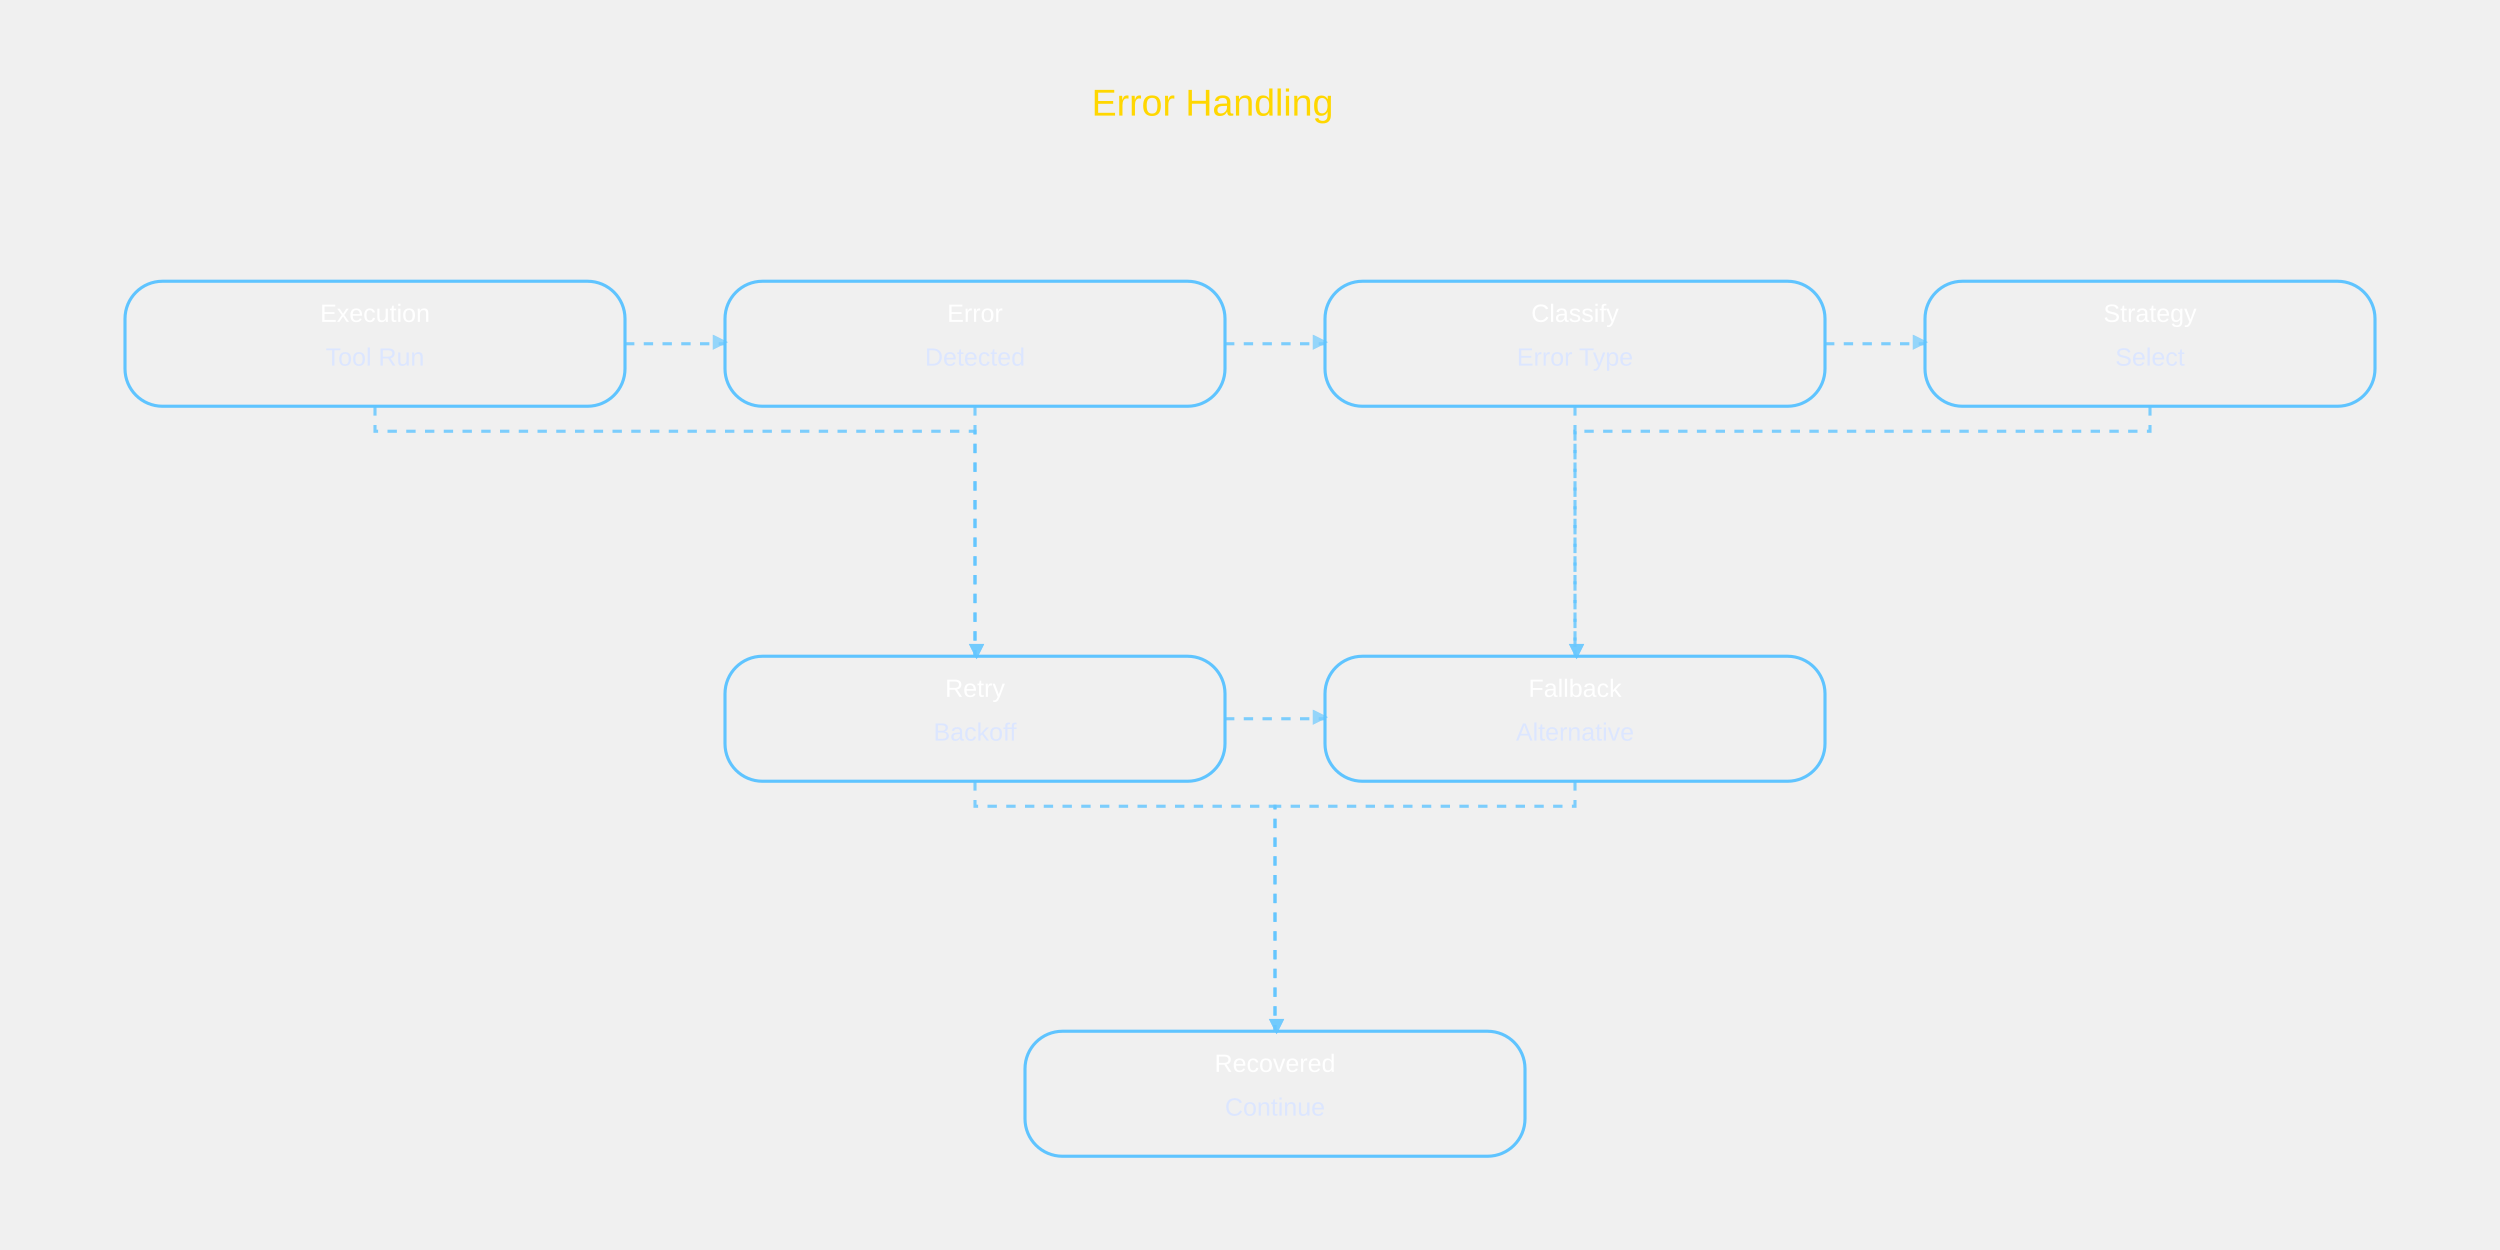
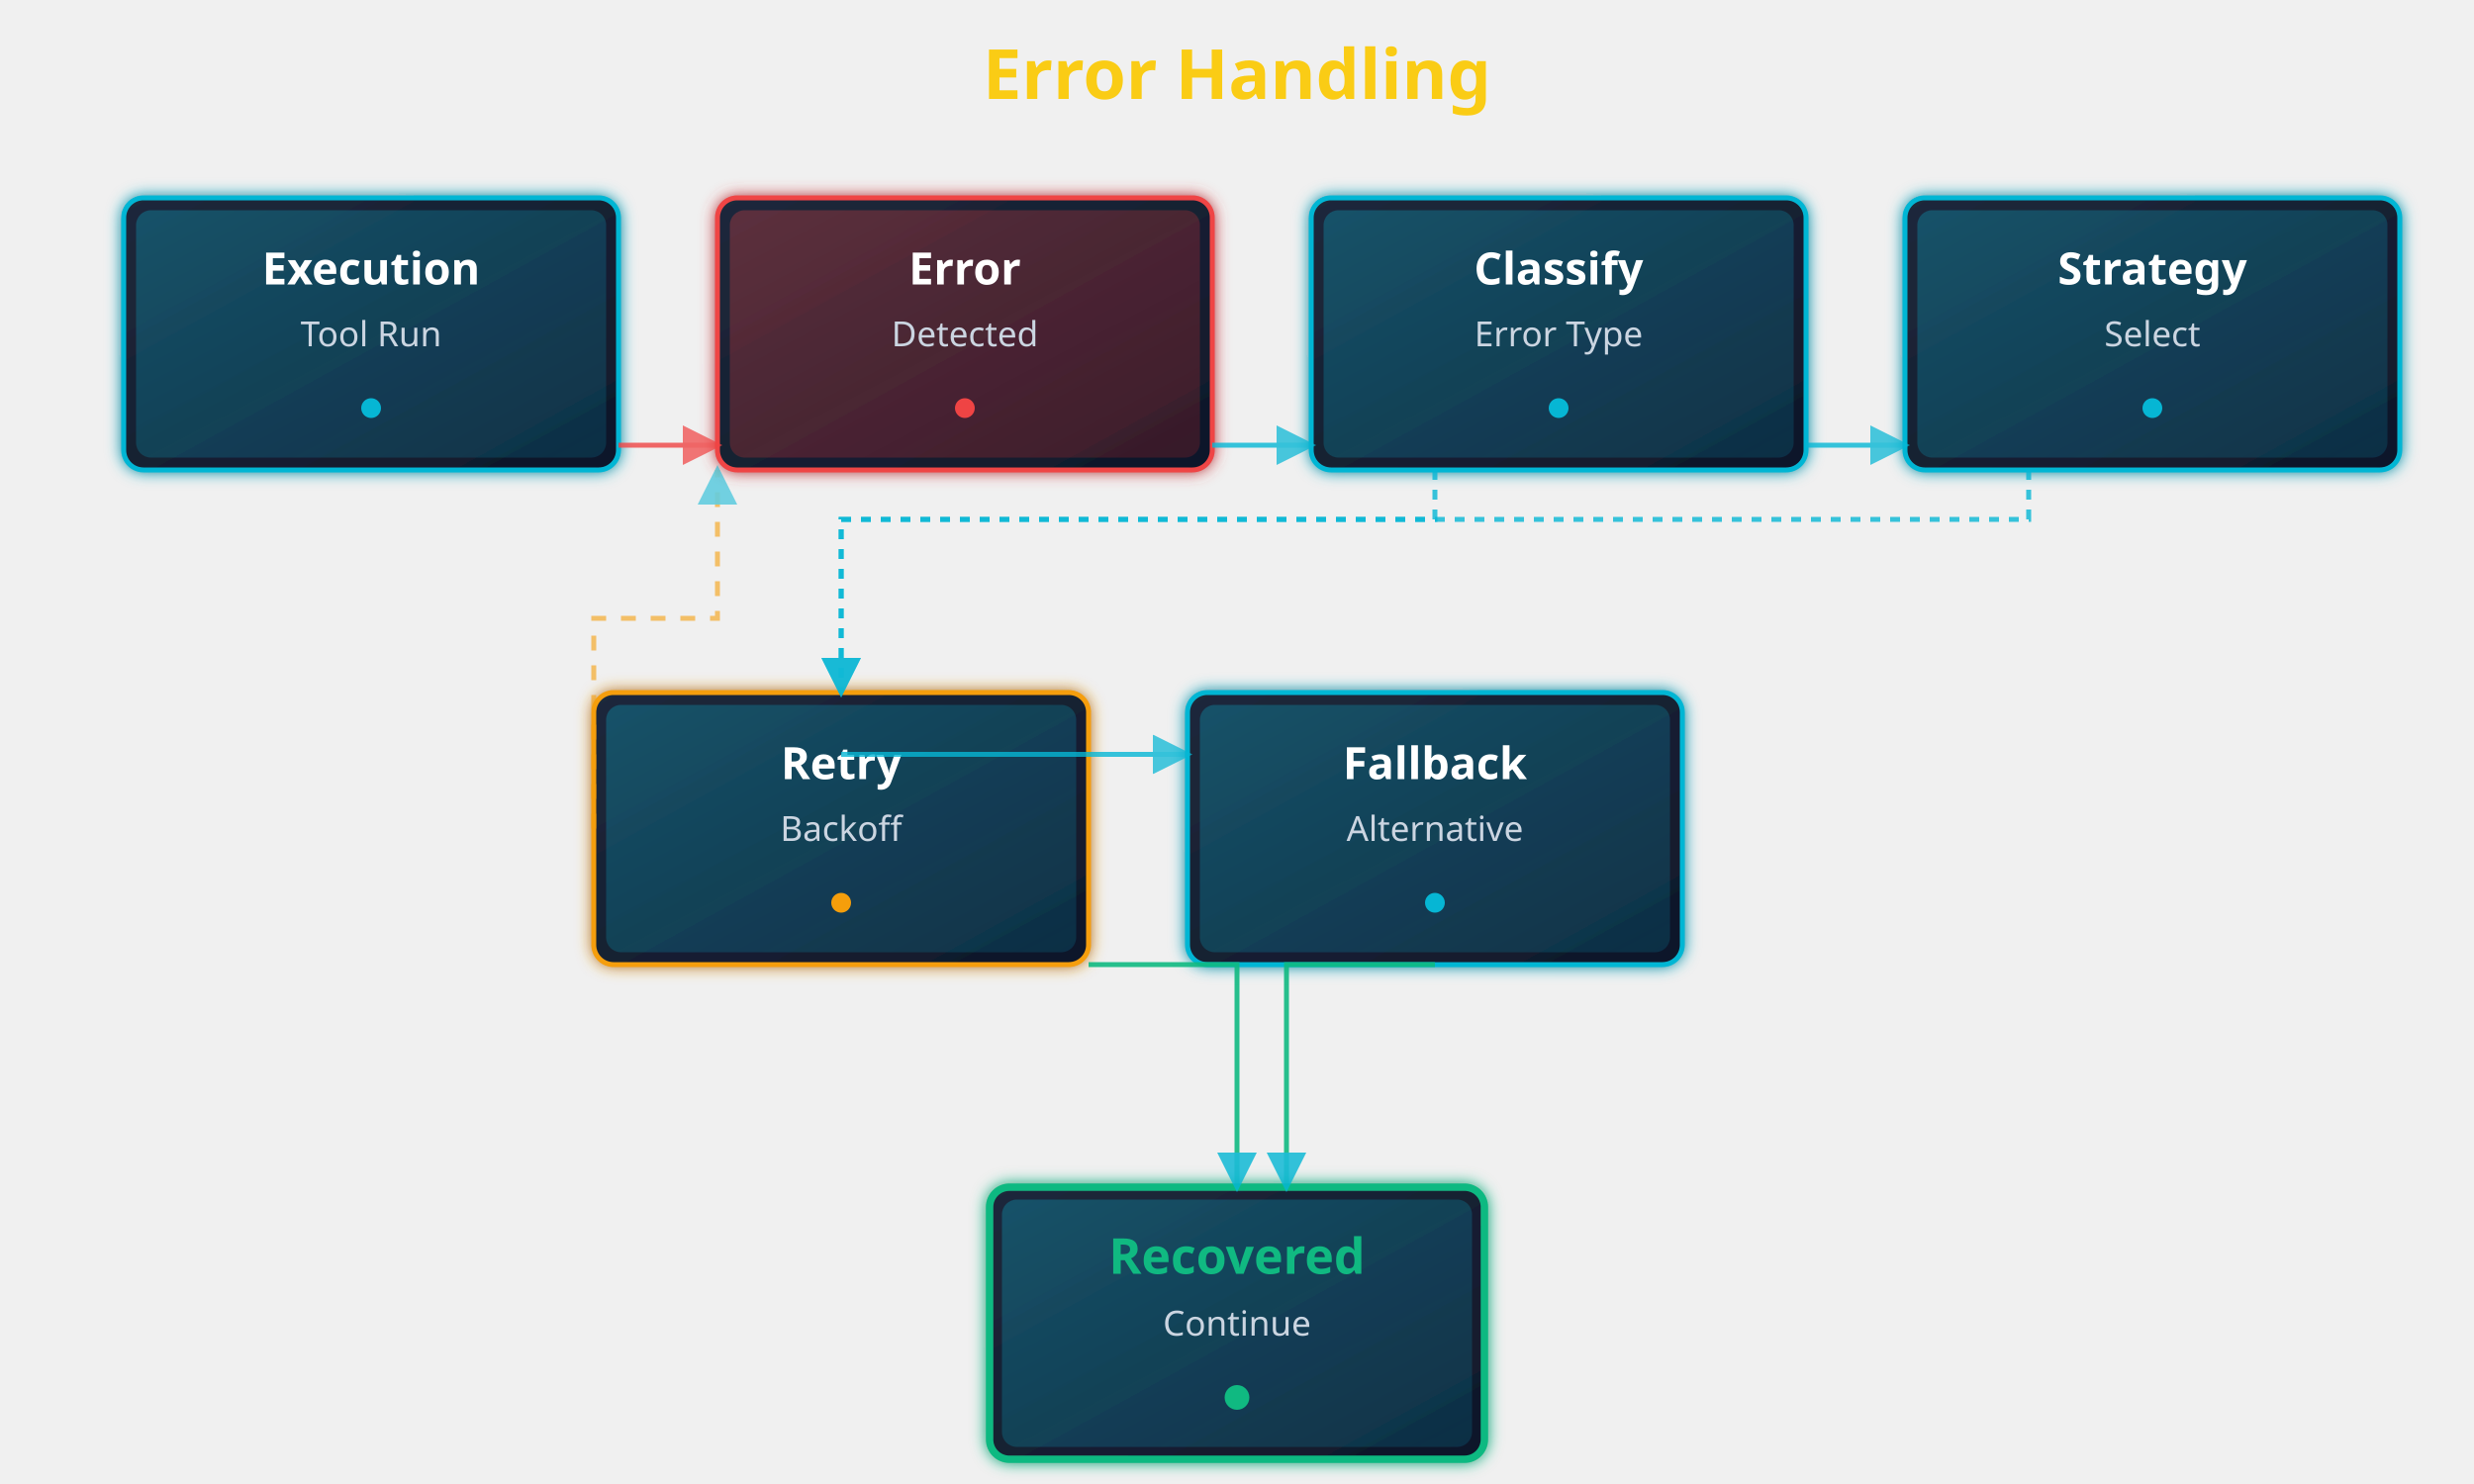
- <svg xmlns="http://www.w3.org/2000/svg" width="400" height="200">
+ <svg xmlns="http://www.w3.org/2000/svg" width="1000" height="600" viewBox="0 0 1000 600">
  <defs>
-     <linearGradient id="bg" x1="0" y1="0" x2="1" y2="1">
-       <stop offset="0" stop-color="#0a1b4e" />
-       <stop offset="1" stop-color="#001635" />
+     <linearGradient id="boxGrad" x1="0%" y1="0%" x2="100%" y2="100%">
+       <stop offset="0%" style="stop-color:#1e293b;stop-opacity:1" />
+       <stop offset="100%" style="stop-color:#0f172a;stop-opacity:1" />
    </linearGradient>
-     <marker id="arrowhead" markerWidth="5" markerHeight="5" refX="4" refY="3" orient="auto">
-       <polygon points="0 0, 5 2.5, 0 5" fill="#5fc4ff" opacity="0.8" />
+     <linearGradient id="cyanGrad" x1="0%" y1="0%" x2="100%" y2="100%">
+       <stop offset="0%" style="stop-color:#06b6d4;stop-opacity:0.3" />
+       <stop offset="100%" style="stop-color:#0891b2;stop-opacity:0.2" />
+     </linearGradient>
+     <linearGradient id="redGrad" x1="0%" y1="0%" x2="100%" y2="100%">
+       <stop offset="0%" style="stop-color:#ef4444;stop-opacity:0.3" />
+       <stop offset="100%" style="stop-color:#dc2626;stop-opacity:0.2" />
+     </linearGradient>
+     <filter id="glow">
+       <feGaussianBlur stdDeviation="3" result="coloredBlur" />
+       <feMerge>
+         <feMergeNode in="coloredBlur" />
+         <feMergeNode in="SourceGraphic" />
+       </feMerge>
+     </filter>
+     <marker id="arrowhead" markerWidth="8" markerHeight="8" refX="7" refY="4" orient="auto">
+       <polygon points="0 0, 8 4, 0 8" fill="#06b6d4" opacity="0.9" />
+     </marker>
+     <marker id="arrowheadRed" markerWidth="8" markerHeight="8" refX="7" refY="4" orient="auto">
+       <polygon points="0 0, 8 4, 0 8" fill="#ef4444" opacity="0.9" />
    </marker>
  </defs>
-   <text x="194.0" y="18.5" font-family="Arial, sans-serif" font-size="6" font-weight="normal" fill="#ffd700" text-anchor="middle">Error Handling</text>
-   <g>
-     <rect x="20.0" y="45.0" width="80" height="20" rx="6.0" fill="none" stroke="#5fc4ff" stroke-width="0.5" />
-     <text x="60.0" y="51.5" font-family="Arial, sans-serif" font-size="4" font-weight="normal" fill="#ffffff" text-anchor="middle">Execution</text>
-     <text x="60.0" y="58.5" font-family="Arial, sans-serif" font-size="4" fill="#dce6ff" text-anchor="middle">Tool Run</text>
+   <text x="500" y="40" font-family="system-ui, sans-serif" font-size="28" font-weight="bold" fill="#facc15" text-anchor="middle">Error Handling</text>
+   <g transform="translate(50, 80)">
+     <g>
+       <rect x="0" y="0" width="200" height="110" rx="8" fill="url(#boxGrad)" stroke="#06b6d4" stroke-width="2" filter="url(#glow)" />
+       <rect x="5" y="5" width="190" height="100" rx="6" fill="url(#cyanGrad)" />
+       <text x="100" y="35" font-family="system-ui, sans-serif" font-size="18" font-weight="bold" fill="#ffffff" text-anchor="middle">Execution</text>
+       <text x="100" y="60" font-family="system-ui, sans-serif" font-size="14" fill="#cbd5e1" text-anchor="middle">Tool Run</text>
+       <circle cx="100" cy="85" r="4" fill="#06b6d4" />
+     </g>
+     <g transform="translate(240, 0)">
+       <rect x="0" y="0" width="200" height="110" rx="8" fill="url(#boxGrad)" stroke="#ef4444" stroke-width="2" filter="url(#glow)" />
+       <rect x="5" y="5" width="190" height="100" rx="6" fill="url(#redGrad)" />
+       <text x="100" y="35" font-family="system-ui, sans-serif" font-size="18" font-weight="bold" fill="#ffffff" text-anchor="middle">Error</text>
+       <text x="100" y="60" font-family="system-ui, sans-serif" font-size="14" fill="#cbd5e1" text-anchor="middle">Detected</text>
+       <circle cx="100" cy="85" r="4" fill="#ef4444" />
+     </g>
+     <g transform="translate(480, 0)">
+       <rect x="0" y="0" width="200" height="110" rx="8" fill="url(#boxGrad)" stroke="#06b6d4" stroke-width="2" filter="url(#glow)" />
+       <rect x="5" y="5" width="190" height="100" rx="6" fill="url(#cyanGrad)" />
+       <text x="100" y="35" font-family="system-ui, sans-serif" font-size="18" font-weight="bold" fill="#ffffff" text-anchor="middle">Classify</text>
+       <text x="100" y="60" font-family="system-ui, sans-serif" font-size="14" fill="#cbd5e1" text-anchor="middle">Error Type</text>
+       <circle cx="100" cy="85" r="4" fill="#06b6d4" />
+     </g>
+     <g transform="translate(720, 0)">
+       <rect x="0" y="0" width="200" height="110" rx="8" fill="url(#boxGrad)" stroke="#06b6d4" stroke-width="2" filter="url(#glow)" />
+       <rect x="5" y="5" width="190" height="100" rx="6" fill="url(#cyanGrad)" />
+       <text x="100" y="35" font-family="system-ui, sans-serif" font-size="18" font-weight="bold" fill="#ffffff" text-anchor="middle">Strategy</text>
+       <text x="100" y="60" font-family="system-ui, sans-serif" font-size="14" fill="#cbd5e1" text-anchor="middle">Select</text>
+       <circle cx="100" cy="85" r="4" fill="#06b6d4" />
+     </g>
  </g>
-   <g>
-     <rect x="116.0" y="45.0" width="80" height="20" rx="6.0" fill="none" stroke="#5fc4ff" stroke-width="0.5" />
-     <text x="156.0" y="51.5" font-family="Arial, sans-serif" font-size="4" font-weight="normal" fill="#ffffff" text-anchor="middle">Error</text>
-     <text x="156.0" y="58.5" font-family="Arial, sans-serif" font-size="4" fill="#dce6ff" text-anchor="middle">Detected</text>
+   <g transform="translate(240, 280)">
+     <g>
+       <rect x="0" y="0" width="200" height="110" rx="8" fill="url(#boxGrad)" stroke="#f59e0b" stroke-width="2" filter="url(#glow)" />
+       <rect x="5" y="5" width="190" height="100" rx="6" fill="url(#cyanGrad)" />
+       <text x="100" y="35" font-family="system-ui, sans-serif" font-size="18" font-weight="bold" fill="#ffffff" text-anchor="middle">Retry</text>
+       <text x="100" y="60" font-family="system-ui, sans-serif" font-size="14" fill="#cbd5e1" text-anchor="middle">Backoff</text>
+       <circle cx="100" cy="85" r="4" fill="#f59e0b" />
+     </g>
+     <g transform="translate(240, 0)">
+       <rect x="0" y="0" width="200" height="110" rx="8" fill="url(#boxGrad)" stroke="#06b6d4" stroke-width="2" filter="url(#glow)" />
+       <rect x="5" y="5" width="190" height="100" rx="6" fill="url(#cyanGrad)" />
+       <text x="100" y="35" font-family="system-ui, sans-serif" font-size="18" font-weight="bold" fill="#ffffff" text-anchor="middle">Fallback</text>
+       <text x="100" y="60" font-family="system-ui, sans-serif" font-size="14" fill="#cbd5e1" text-anchor="middle">Alternative</text>
+       <circle cx="100" cy="85" r="4" fill="#06b6d4" />
+     </g>
  </g>
-   <g>
-     <rect x="212.0" y="45.0" width="80" height="20" rx="6.0" fill="none" stroke="#5fc4ff" stroke-width="0.5" />
-     <text x="252.0" y="51.5" font-family="Arial, sans-serif" font-size="4" font-weight="normal" fill="#ffffff" text-anchor="middle">Classify</text>
-     <text x="252.0" y="58.5" font-family="Arial, sans-serif" font-size="4" fill="#dce6ff" text-anchor="middle">Error Type</text>
+   <g transform="translate(400, 480)">
+     <rect x="0" y="0" width="200" height="110" rx="8" fill="url(#boxGrad)" stroke="#10b981" stroke-width="3" filter="url(#glow)" />
+     <rect x="5" y="5" width="190" height="100" rx="6" fill="url(#cyanGrad)" />
+     <text x="100" y="35" font-family="system-ui, sans-serif" font-size="20" font-weight="bold" fill="#10b981" text-anchor="middle">Recovered</text>
+     <text x="100" y="60" font-family="system-ui, sans-serif" font-size="14" fill="#cbd5e1" text-anchor="middle">Continue</text>
+     <circle cx="100" cy="85" r="5" fill="#10b981" />
  </g>
-   <g>
-     <rect x="308.0" y="45.0" width="72" height="20" rx="6.0" fill="none" stroke="#5fc4ff" stroke-width="0.5" />
-     <text x="344.0" y="51.5" font-family="Arial, sans-serif" font-size="4" font-weight="normal" fill="#ffffff" text-anchor="middle">Strategy</text>
-     <text x="344.0" y="58.5" font-family="Arial, sans-serif" font-size="4" fill="#dce6ff" text-anchor="middle">Select</text>
-   </g>
-   <g>
-     <rect x="116.0" y="105.0" width="80" height="20" rx="6.0" fill="none" stroke="#5fc4ff" stroke-width="0.5" />
-     <text x="156.0" y="111.5" font-family="Arial, sans-serif" font-size="4" font-weight="normal" fill="#ffffff" text-anchor="middle">Retry</text>
-     <text x="156.0" y="118.5" font-family="Arial, sans-serif" font-size="4" fill="#dce6ff" text-anchor="middle">Backoff</text>
-   </g>
-   <g>
-     <rect x="212.0" y="105.0" width="80" height="20" rx="6.0" fill="none" stroke="#5fc4ff" stroke-width="0.5" />
-     <text x="252.0" y="111.5" font-family="Arial, sans-serif" font-size="4" font-weight="normal" fill="#ffffff" text-anchor="middle">Fallback</text>
-     <text x="252.0" y="118.5" font-family="Arial, sans-serif" font-size="4" fill="#dce6ff" text-anchor="middle">Alternative</text>
-   </g>
-   <g>
-     <rect x="164.0" y="165.0" width="80" height="20" rx="6.0" fill="none" stroke="#5fc4ff" stroke-width="0.5" />
-     <text x="204.0" y="171.5" font-family="Arial, sans-serif" font-size="4" font-weight="normal" fill="#ffffff" text-anchor="middle">Recovered</text>
-     <text x="204.0" y="178.5" font-family="Arial, sans-serif" font-size="4" fill="#dce6ff" text-anchor="middle">Continue</text>
-   </g>
-   <path d="M 252.0 125.0 L 252.0 129.0 L 204.0 129.0 L 204.0 165.0" stroke="#5fc4ff" stroke-width="0.5" stroke-dasharray="1.5,1.5" fill="none" marker-end="url(#arrowhead)" opacity="0.8" />
-   <path d="M 156.0 125.0 L 156.0 129.0 L 204.0 129.0 L 204.0 165.0" stroke="#5fc4ff" stroke-width="0.5" stroke-dasharray="1.5,1.5" fill="none" marker-end="url(#arrowhead)" opacity="0.8" />
-   <path d="M 344.0 65.0 L 344.0 69.0 L 252.0 69.0 L 252.0 105.0" stroke="#5fc4ff" stroke-width="0.5" stroke-dasharray="1.5,1.5" fill="none" marker-end="url(#arrowhead)" opacity="0.8" />
-   <path d="M 252.0 65.0 L 252.0 69.0 L 252.0 105.0" stroke="#5fc4ff" stroke-width="0.5" stroke-dasharray="1.5,1.5" fill="none" marker-end="url(#arrowhead)" opacity="0.8" />
-   <path d="M 156.0 65.0 L 156.0 69.0 L 156.0 105.0" stroke="#5fc4ff" stroke-width="0.5" stroke-dasharray="1.5,1.5" fill="none" marker-end="url(#arrowhead)" opacity="0.8" />
-   <path d="M 60.0 65.0 L 60.0 69.0 L 156.0 69.0 L 156.0 105.0" stroke="#5fc4ff" stroke-width="0.5" stroke-dasharray="1.5,1.5" fill="none" marker-end="url(#arrowhead)" opacity="0.8" />
-   <path d="M 196.0 115.0 L 212.0 115.0" stroke="#5fc4ff" stroke-width="0.5" stroke-dasharray="1.5,1.5" fill="none" marker-end="url(#arrowhead)" opacity="0.8" />
-   <path d="M 292.0 55.0 L 308.0 55.0" stroke="#5fc4ff" stroke-width="0.5" stroke-dasharray="1.5,1.5" fill="none" marker-end="url(#arrowhead)" opacity="0.8" />
-   <path d="M 196.0 55.0 L 212.0 55.0" stroke="#5fc4ff" stroke-width="0.5" stroke-dasharray="1.5,1.5" fill="none" marker-end="url(#arrowhead)" opacity="0.8" />
-   <path d="M 100.0 55.0 L 116.0 55.0" stroke="#5fc4ff" stroke-width="0.5" stroke-dasharray="1.5,1.5" fill="none" marker-end="url(#arrowhead)" opacity="0.8" />
+   <path d="M 250 180 L 290 180" fill="none" stroke="#ef4444" stroke-width="2" marker-end="url(#arrowheadRed)" opacity="0.8" />
+   <path d="M 490 180 L 530 180" fill="none" stroke="#06b6d4" stroke-width="2" marker-end="url(#arrowhead)" opacity="0.8" />
+   <path d="M 730 180 L 770 180" fill="none" stroke="#06b6d4" stroke-width="2" marker-end="url(#arrowhead)" opacity="0.8" />
+   <path d="M 820 190 L 820 210 L 340 210 L 340 280" fill="none" stroke="#06b6d4" stroke-width="2" stroke-dasharray="4,4" marker-end="url(#arrowhead)" opacity="0.8" />
+   <path d="M 580 190 L 580 210 L 340 210 L 340 280" fill="none" stroke="#06b6d4" stroke-width="2" stroke-dasharray="4,4" marker-end="url(#arrowhead)" opacity="0.8" />
+   <path d="M 340 305 L 480 305" fill="none" stroke="#06b6d4" stroke-width="2" marker-end="url(#arrowhead)" opacity="0.8" />
+   <path d="M 440 390 L 500 390 L 500 480" fill="none" stroke="#10b981" stroke-width="2" marker-end="url(#arrowhead)" opacity="0.9" />
+   <path d="M 580 390 L 520 390 L 520 480" fill="none" stroke="#10b981" stroke-width="2" marker-end="url(#arrowhead)" opacity="0.9" />
+   <path d="M 240 335 L 240 250 L 290 250 L 290 190" fill="none" stroke="#f59e0b" stroke-width="2" stroke-dasharray="6,6" marker-end="url(#arrowhead)" opacity="0.6" />
</svg>
